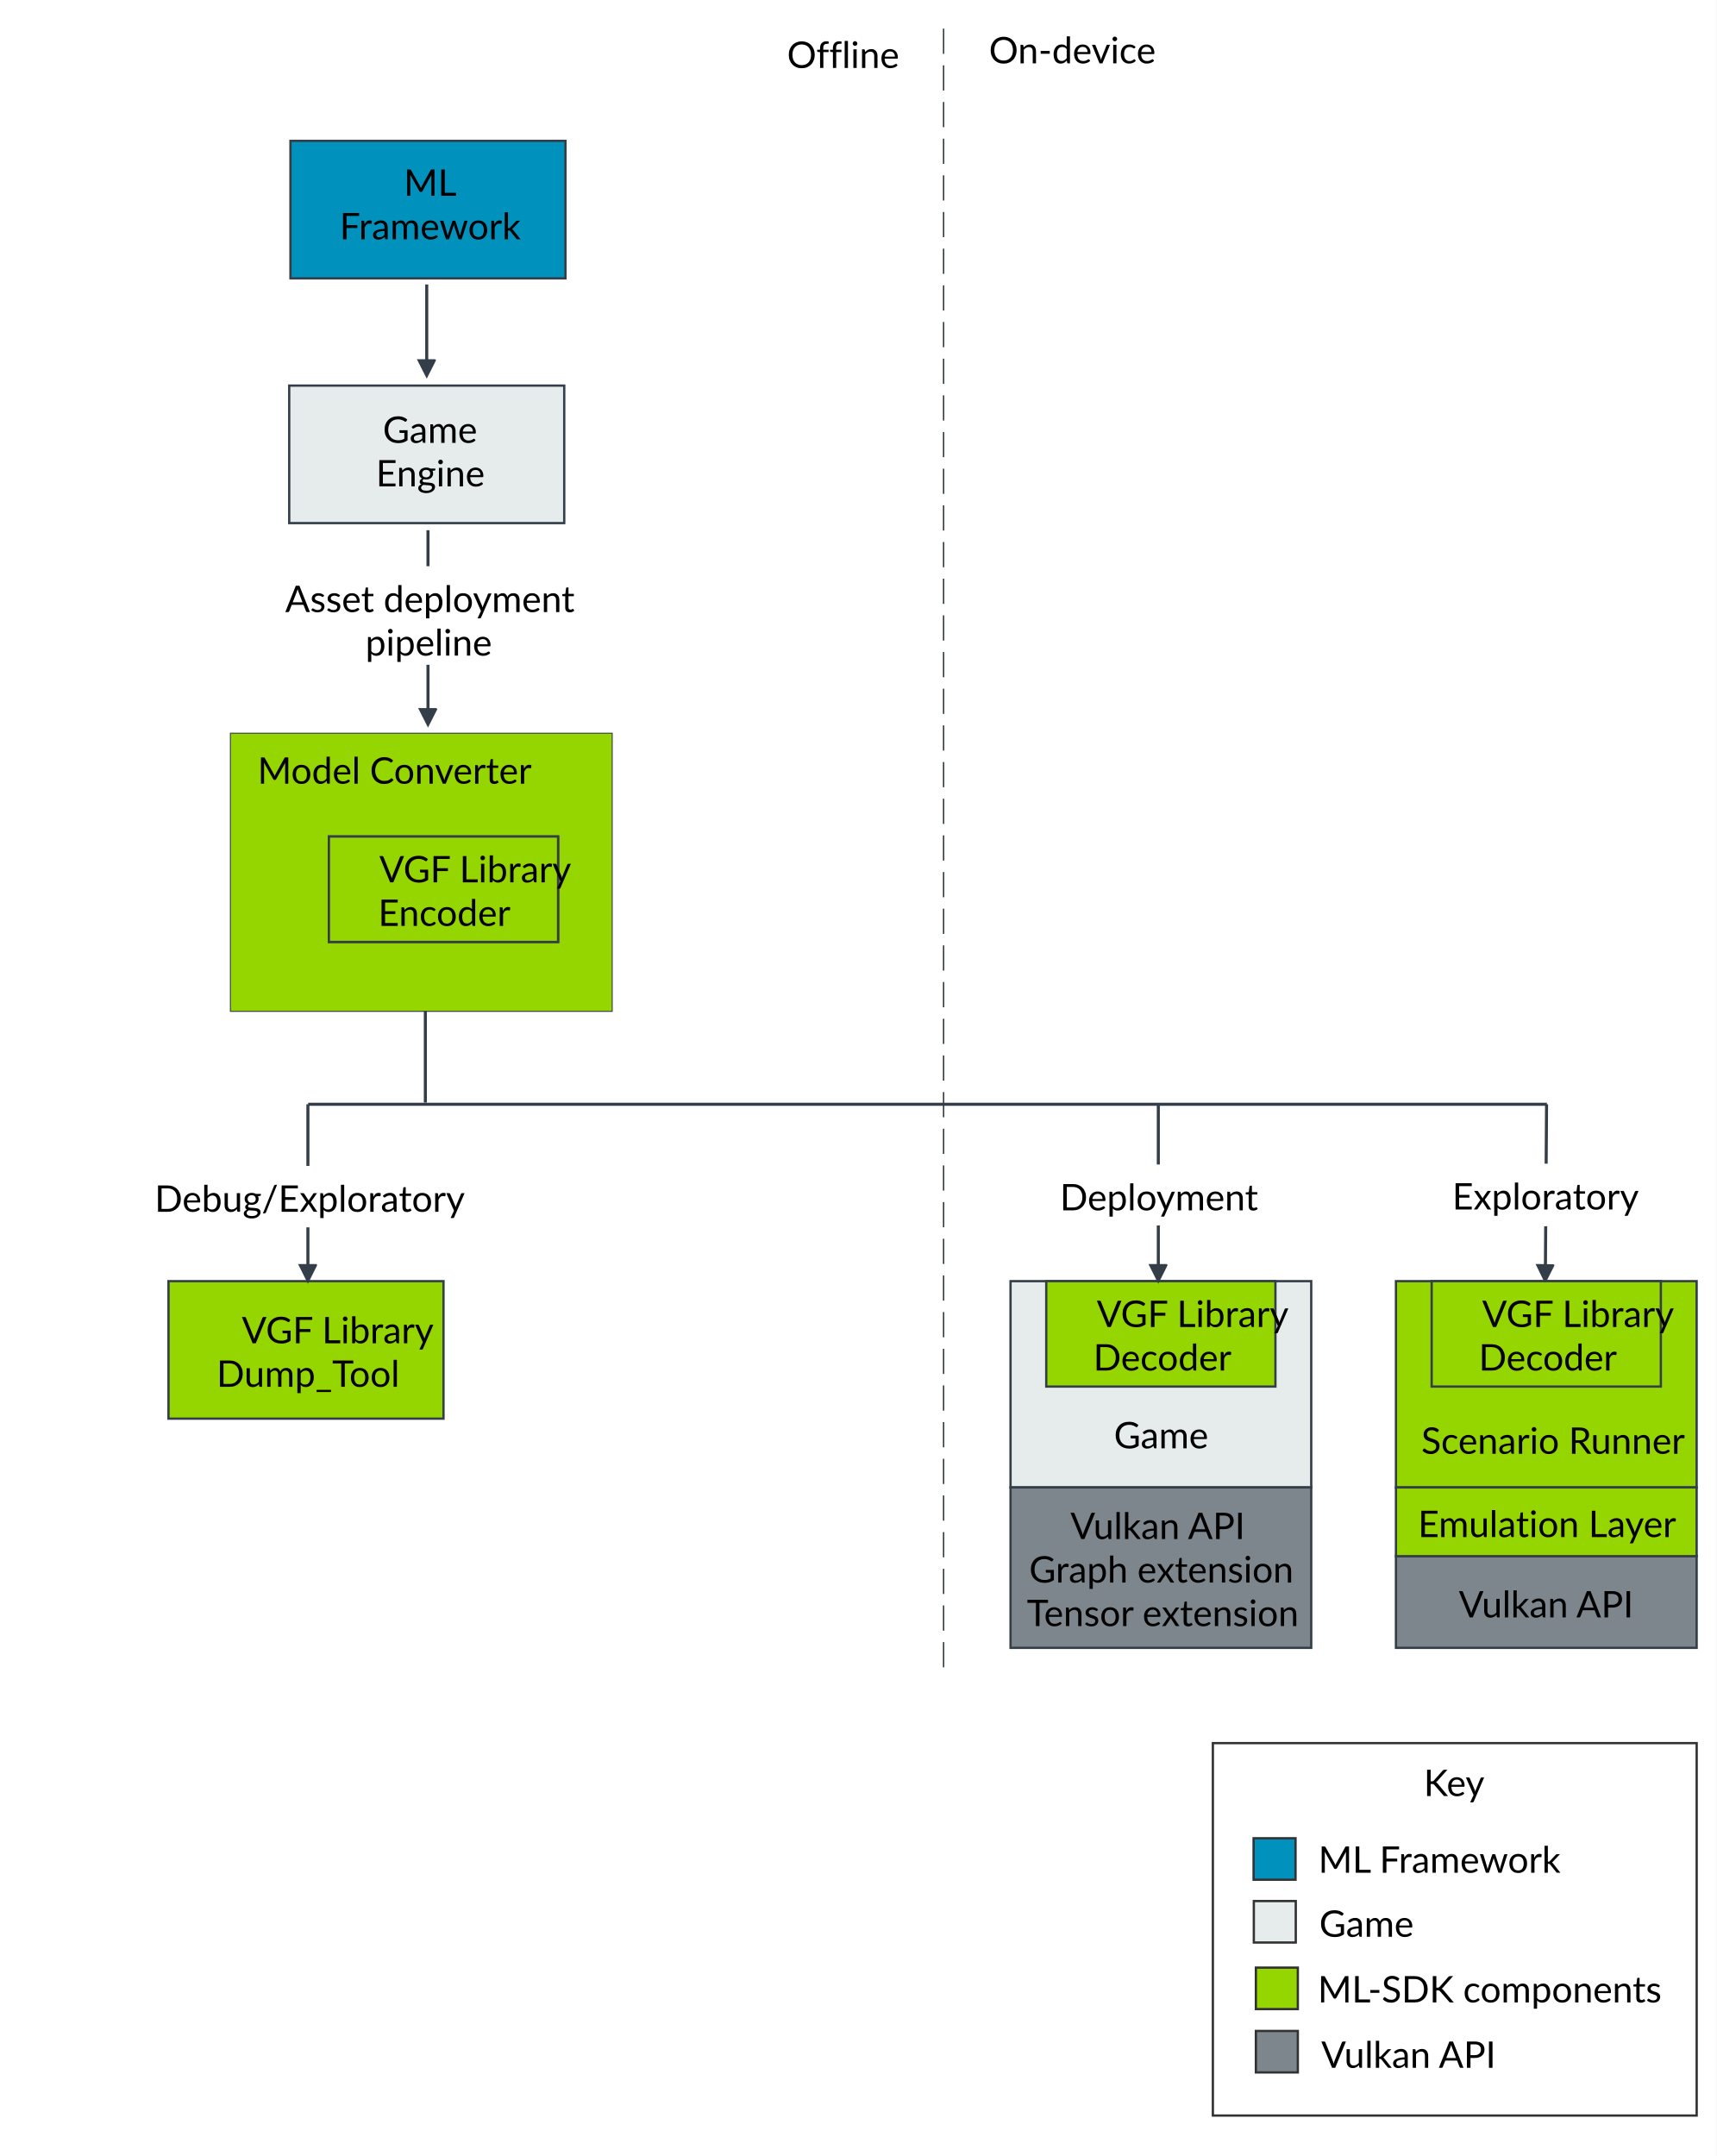
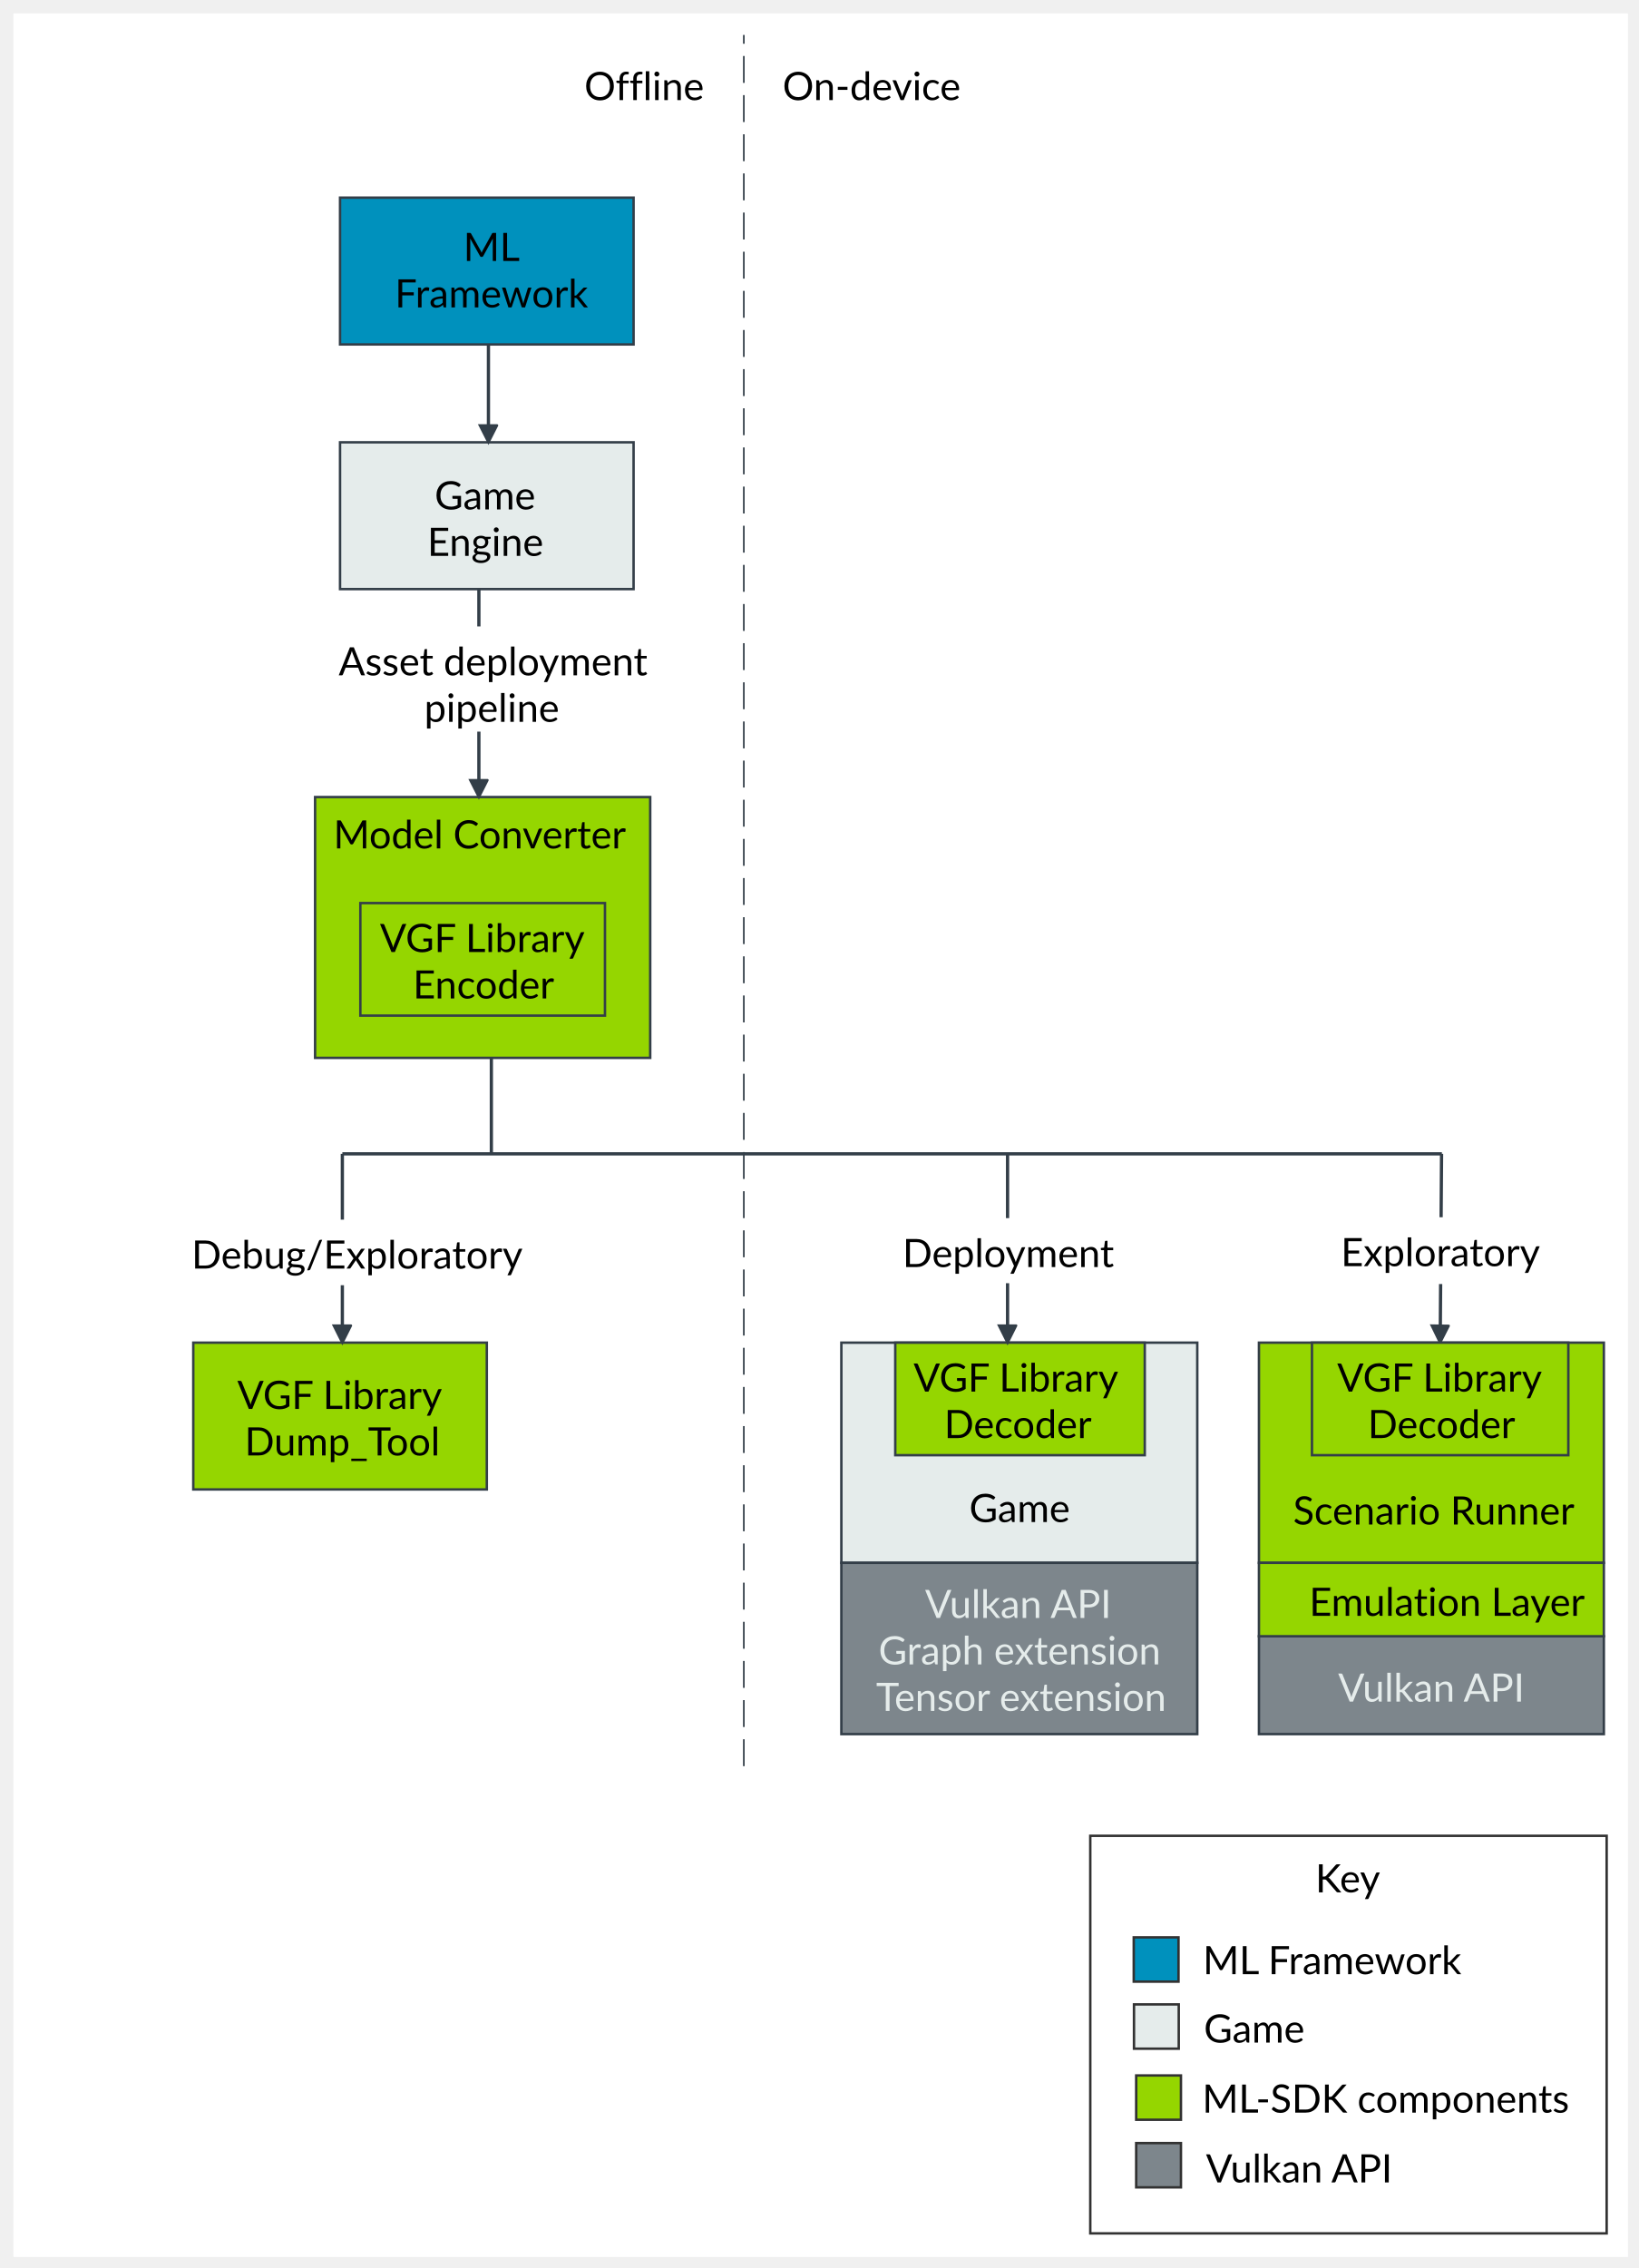
- <svg xmlns="http://www.w3.org/2000/svg" width="749" height="940.711" viewBox="0 0 749 940.711" version="1.1" id="svg488">
-   <defs id="defs263" />
-   <g id="page1" transform="translate(0,-116.2895)">
-     <rect width="749" fill="#ffffff" height="940.711" x="0" y="116.289" id="rect265" style="stroke-width:0.943" />
-     <path fill="#95d600" id="shape1" stroke-width="0.448" fill-rule="nonzero" stroke="#333e48" d="M 100.54,436.212 H 267.121 V 557.559 H 100.54 Z" />
-     <path fill="#e5eceb" id="shape12" stroke-width="1" fill-rule="nonzero" stroke="#333e48" d="m 126.194,284.532 h 120 v 60 h -120 z" />
-     <path fill="#0091bd" id="shape13" stroke-width="1" fill-rule="nonzero" stroke="#333e48" d="m 126.737,177.751 h 120 v 60 h -120 z" />
-     <path fill="#d5e8d4" id="shape14" transform="translate(143.512,481.283)" stroke-width="1" fill-rule="nonzero" stroke="#333e48" d="M 0,0 H 100 V 46 H 0 Z" />
-     <path fill="#e5eceb" id="shape15" transform="translate(440.9334,675.283)" stroke-width="1" fill-rule="nonzero" stroke="#333e48" d="M 0,0 H 131.2 V 90 H 0 Z" />
-     <path fill="#95d600" id="shape16" transform="translate(456.512,675.283)" stroke-width="1" fill-rule="nonzero" stroke="#333e48" d="M 0,0 H 100 V 46 H 0 Z" />
-     <path fill="#95d600" id="shape17" transform="translate(609.0983,675.283)" stroke-width="1" fill-rule="nonzero" stroke="#333e48" d="M 0,0 H 131.2 V 90 H 0 Z" />
-     <path fill="#7d868c" id="shape18" transform="translate(440.9334,765.283)" stroke-width="1" fill-rule="nonzero" stroke="#333e48" d="M 0,0 H 131.2 V 70 H 0 Z" />
-     <path fill="#7d868c" id="shape19" transform="translate(609.0983,795.283)" stroke-width="1" fill-rule="nonzero" stroke="#333e48" d="M 0,0 H 131.2 V 40 H 0 Z" />
-     <path stroke-dasharray="11, 5" fill="none" id="shape21" stroke-width="0.619" stroke="#333e48" d="M 411.717,843.783 V 655.735 127.511" />
-     <path fill="#95d600" id="shape22" transform="translate(609.0983,765.283)" stroke-width="1" fill-rule="nonzero" stroke="#333e48" d="M 0,0 H 131.2 V 30 H 0 Z" />
-     <path fill="#95d600" id="shape23" transform="translate(73.512,675.283)" stroke-width="1" fill-rule="nonzero" stroke="#333e48" d="M 0,0 H 120 V 60 H 0 Z" />
-     <g id="shape24" transform="translate(142.7962,177.9055)">
-       <text xml:space="preserve" style="font-size:24px;font-family:Lato, 'PingFang SC', 'Mircrosoft YaHei', Arial;fill:#000000" id="text292">
-         <tspan style="font-size:16px" x="33.4" y="23.8" id="tspan288">ML </tspan>
-         <tspan style="font-size:16px" x="5.4" y="42.8" id="tspan290">Framework</tspan>
+ <svg xmlns="http://www.w3.org/2000/svg" viewBox="0 0 670 927" width="670" height="927">
+   <defs />
+   <g id="page1" transform="translate(5.5,5.5)">
+     <rect y="0" width="660" height="917" fill="#ffffff" x="0" />
+     <path id="shape1" fill-rule="nonzero" stroke="#333e48" stroke-width="1" fill="#95d600" transform="translate(123.3111,320.2832)" d="M.0,.0L137.0,.0L137.0,106.6L.0,106.6L.0,.0z" />
+     <path id="shape3" fill-rule="nonzero" stroke="#333e48" stroke-width="1" fill="#e5eceb" transform="translate(133.512,175.283)" d="M.0,.0L120.0,.0L120.0,60.0L.0,60.0L.0,.0z" />
+     <path id="shape4" fill-rule="nonzero" stroke="#333e48" stroke-width="1" fill="#0091bd" transform="translate(133.512,75.284)" d="M.0,.0L120.0,.0L120.0,60.0L.0,60.0L.0,.0z" />
+     <path id="shape5" fill-rule="nonzero" stroke="#333e48" stroke-width="1" fill="#e5eceb" transform="translate(338.4543,543.283)" d="M.0,.0L145.5,.0L145.5,90.0L.0,90.0L.0,.0z" />
+     <path id="shape6" fill-rule="nonzero" stroke="#333e48" stroke-width="1" fill="#95d600" transform="translate(360.4882,543.283)" d="M.0,.0L102.0,.0L102.0,46.0L.0,46.0L.0,.0z" />
+     <path id="shape7" fill-rule="nonzero" stroke="#333e48" stroke-width="1" fill="#95d600" transform="translate(509.1687,543.283)" d="M.0,.0L141.0,.0L141.0,90.0L.0,90.0L.0,.0z" />
+     <path id="shape8" fill-rule="nonzero" stroke="#333e48" stroke-width="1" fill="#7d868c" transform="translate(338.4543,633.283)" d="M.0,.0L145.5,.0L145.5,70.0L.0,70.0L.0,.0z" />
+     <path id="shape9" fill-rule="nonzero" stroke="#333e48" stroke-width="1" fill="#7d868c" transform="translate(509.1687,663.283)" d="M.0,.0L141.0,.0L141.0,40.0L.0,40.0L.0,.0z" />
+     <path id="shape11" stroke="#333e48" stroke-width="0.667" stroke-dasharray="11,5" fill="none" transform="translate(298.583,8.783)" d="M.0,707.6L.0,521.9L.0,.0" />
+     <path id="shape12" fill-rule="nonzero" stroke="#333e48" stroke-width="1" fill="#95d600" transform="translate(509.1687,633.283)" d="M.0,.0L141.0,.0L141.0,30.0L.0,30.0L.0,.0z" />
+     <path id="shape13" fill-rule="nonzero" stroke="#333e48" stroke-width="1" fill="#95d600" transform="translate(73.512,543.283)" d="M.0,.0L120.0,.0L120.0,60.0L.0,60.0L.0,.0z" />
+     <g id="shape14" transform="translate(150.5201,77.3542)">
+       <text style="fill:#000000;font-family:Lato,PingFang SC,Mircrosoft YaHei,Arial;font-size:18.00pt" xml:space="preserve">
+         <tspan y="23.8" textLength="26.0" style="font-size:12.00pt" x="33.4">ML </tspan>
+         <tspan y="42.8" textLength="79.0" style="font-size:12.00pt" x="5.4">Framework</tspan>
      </text>
    </g>
-     <g id="shape25" transform="translate(142.65,285.5191)">
-       <text xml:space="preserve" style="font-size:24px;font-family:Lato, 'PingFang SC', 'Mircrosoft YaHei', Arial;fill:#000000" id="text299">
-         <tspan style="font-size:16px" x="24.4" y="24" id="tspan295">Game </tspan>
-         <tspan style="font-size:16px" x="21.4" y="43" id="tspan297">Engine</tspan>
+     <g id="shape15" transform="translate(147.7951,178.7052)">
+       <text style="fill:#000000;font-family:Lato,PingFang SC,Mircrosoft YaHei,Arial;font-size:18.00pt" xml:space="preserve">
+         <tspan y="24.0" textLength="44.0" style="font-size:12.00pt" x="24.4">Game </tspan>
+         <tspan y="43.0" textLength="47.0" style="font-size:12.00pt" x="21.4">Engine</tspan>
      </text>
    </g>
-     <g id="shape26" transform="translate(186.1981,240.4115)">
-       <path fill="none" stroke-width="1.333" stroke="#333e48" d="M 0,0 V 33.1" id="path302" />
-       <path stroke-linecap="round" fill="#333e48" stroke-width="1" stroke="#333e48" d="M 3.5,33.1 0,40 -3.5,33.1 h 7" id="path304" />
+     <g id="shape16" transform="translate(194.178,135.284)">
+       <path stroke="#333e48" stroke-width="1.333" fill="none" d="M.0,.0L.0,33.1" />
+       <path stroke="#333e48" stroke-width="1" stroke-linecap="round" fill="#333e48" d="M3.5,33.1L.0,40.0L-3.5,33.1L3.5,33.1" />
    </g>
-     <g id="group27" transform="translate(116.5486,347.6416)">
-       <g id="shape28" transform="translate(70.2008)">
-         <path fill="none" stroke-width="1.333" stroke="#333e48" d="M 0,0 V 78.1" id="path307" />
-         <path stroke-linecap="round" fill="#333e48" stroke-width="1" stroke="#333e48" d="M 3.5,78.1 0,85 -3.5,78.1 h 7" id="path309" />
+     <g id="shape17" transform="translate(123.3111,321.2833)">
+       <text style="fill:#000000;font-family:Lato,PingFang SC,Mircrosoft YaHei,Arial;font-size:18.00pt" xml:space="preserve">
+         <tspan y="20.0" textLength="122.0" style="font-size:12.00pt" x="7.5">Model Converter </tspan>
+       </text>
+     </g>
+     <g id="shape18" transform="translate(141.815,363.614)">
+       <path fill-rule="nonzero" stroke="#333e48" stroke-width="1" fill="#95d600" d="M.0,.0L100.0,.0L100.0,46.0L.0,46.0L.0,.0z" />
+       <text style="fill:#000000;font-family:Lato,PingFang SC,Mircrosoft YaHei,Arial;font-size:18.00pt" xml:space="preserve">
+         <tspan y="20.0" textLength="84.0" style="font-size:12.00pt" x="8.0">VGF Library</tspan>
+         <tspan y="39.0" textLength="57.0" style="font-size:12.00pt" x="21.5">Encoder</tspan>
+       </text>
+     </g>
+     <path id="shape19" stroke="#333e48" stroke-width="1.333" fill="none" transform="translate(134.457,466.11)" d="M.0,.0L449.5,.0" />
+     <g id="group20" transform="translate(347.3583,466.1104)">
+       <g id="shape21" transform="translate(59.0392,-0)">
+         <path stroke="#333e48" stroke-width="1.333" fill="none" d="M.0,.0L.0,70.2" />
+         <path stroke="#333e48" stroke-width="1" stroke-linecap="round" fill="#333e48" d="M3.5,70.2L.0,77.2L-3.5,70.2L3.5,70.2" />
      </g>
-       <g id="shape29" transform="translate(0,15.7007)">
-         <path fill="#ffffff" fill-rule="nonzero" d="M 0,0 H 140.7 V 43 H 0 Z" id="path312" />
-         <text xml:space="preserve" style="font-size:24px;font-family:Lato, 'PingFang SC', 'Mircrosoft YaHei', Arial;fill:#000000" id="text318">
-           <tspan style="font-size:16px" x="7.9" y="20" id="tspan314">Asset deployment </tspan>
-           <tspan style="font-size:16px" x="42.9" y="39" id="tspan316">pipeline</tspan>
+       <g id="shape22" transform="translate(-7,26.2756)">
+         <path fill-rule="nonzero" fill="#ffffff" d="M.0,.0L132.3,.0L132.3,26.6L.0,26.6L.0,.0z" />
+         <text style="fill:#000000;font-family:Lato,PingFang SC,Mircrosoft YaHei,Arial;font-size:18.00pt" xml:space="preserve">
+           <tspan y="20.0" textLength="86.0" style="font-size:12.00pt" x="23.1">Deployment</tspan>
        </text>
      </g>
    </g>
-     <g id="shape30" transform="translate(104.8937,438.2313)">
-       <text xml:space="preserve" style="font-size:24px;font-family:Lato, 'PingFang SC', 'Mircrosoft YaHei', Arial;fill:#000000" id="text324">
-         <tspan style="font-size:16px" x="7.5" y="20" id="tspan322">Model Converter </tspan>
-       </text>
-     </g>
-     <g id="shape34" transform="translate(143.512,481.283)">
-       <path fill="#95d600" stroke-width="1" fill-rule="nonzero" stroke="#333e48" d="M 0,0 H 100 V 46 H 0 Z" id="path342" />
-       <text xml:space="preserve" style="font-size:24px;font-family:Lato, 'PingFang SC', 'Mircrosoft YaHei', Arial;fill:#000000" id="text348">
-         <tspan style="font-size:16px" x="22" y="20" id="tspan344">VGF Library</tspan>
-         <tspan style="font-size:16px" x="21.5" y="39" id="tspan346">Encoder</tspan>
-       </text>
-     </g>
-     <path fill="none" id="shape35" transform="translate(134.457,598.11)" stroke-width="1.333" stroke="#333e48" d="M 0,0 H 540.5" />
-     <path fill="none" id="shape36" transform="translate(185.592,557.283)" stroke-width="1.333" stroke="#333e48" d="M 0,0 V 40.1" />
-     <g id="group37" transform="translate(61.2837,598.1104)">
-       <g id="shape38" transform="translate(73.0652)">
-         <path fill="none" stroke-width="1.333" stroke="#333e48" d="M 0,0 V 70.2" id="path353" />
-         <path stroke-linecap="round" fill="#333e48" stroke-width="1" stroke="#333e48" d="m 3.5,70.2 -3.5,7 -3.5,-7 h 7" id="path355" />
+     <g id="group23" transform="translate(529.8503,466.1104)">
+       <g id="shape24" transform="translate(53.9683,0)">
+         <path stroke="#333e48" stroke-width="1.333" fill="none" d="M.0,.0L-0.5,70.2" />
+         <path stroke="#333e48" stroke-width="1" stroke-linecap="round" fill="#333e48" d="M2.9,70.3L-0.6,77.2L-4.0,70.2L2.9,70.3" />
      </g>
-       <g id="shape39" transform="translate(0,26.8977)">
-         <path fill="#ffffff" fill-rule="nonzero" d="M 0,0 H 146.5 V 26.8 H 0 Z" id="path358" />
-         <text xml:space="preserve" style="font-size:24px;font-family:Lato, 'PingFang SC', 'Mircrosoft YaHei', Arial;fill:#000000" id="text362">
-           <tspan style="font-size:16px" x="6.2" y="20" id="tspan360">Debug/Exploratory</tspan>
+       <g id="shape25" transform="translate(0,25.9134)">
+         <path fill-rule="nonzero" fill="#ffffff" d="M.0,.0L107.7,.0L107.7,27.3L.0,27.3L.0,.0z" />
+         <text style="fill:#000000;font-family:Lato,PingFang SC,Mircrosoft YaHei,Arial;font-size:18.00pt" xml:space="preserve">
+           <tspan y="20.0" textLength="82.0" style="font-size:12.00pt" x="12.8">Exploratory</tspan>
        </text>
      </g>
    </g>
-     <g id="group40" transform="translate(446.3703,598.1104)">
-       <g id="shape41" transform="translate(59.0394)">
-         <path fill="none" stroke-width="1.333" stroke="#333e48" d="M 0,0 V 70.2" id="path366" />
-         <path stroke-linecap="round" fill="#333e48" stroke-width="1" stroke="#333e48" d="m 3.5,70.2 -3.5,7 -3.5,-7 h 7" id="path368" />
-       </g>
-       <g id="shape42" transform="translate(-7,26.2756)">
-         <path fill="#ffffff" fill-rule="nonzero" d="M 0,0 H 132.3 V 26.6 H 0 Z" id="path371" />
-         <text xml:space="preserve" style="font-size:24px;font-family:Lato, 'PingFang SC', 'Mircrosoft YaHei', Arial;fill:#000000" id="text375">
-           <tspan style="font-size:16px" x="23.1" y="20" id="tspan373">Deployment</tspan>
+     <g id="shape26" transform="translate(83.9057,550.3854)">
+       <text style="fill:#000000;font-family:Lato,PingFang SC,Mircrosoft YaHei,Arial;font-size:18.00pt" xml:space="preserve">
+         <tspan y="20.0" textLength="84.0" style="font-size:12.00pt" x="7.6">VGF Library</tspan>
+         <tspan y="39.0" textLength="78.0" style="font-size:12.00pt" x="10.6">Dump_Tool</tspan>
+       </text>
+     </g>
+     <g id="shape27" transform="translate(363.3707,543.284)">
+       <text style="fill:#000000;font-family:Lato,PingFang SC,Mircrosoft YaHei,Arial;font-size:18.00pt" xml:space="preserve">
+         <tspan y="20.0" textLength="84.0" style="font-size:12.00pt" x="4.6">VGF Library</tspan>
+         <tspan y="39.0" textLength="59.0" style="font-size:12.00pt" x="17.1">Decoder</tspan>
+       </text>
+     </g>
+     <g id="shape28" transform="translate(378.1341,596.61)">
+       <text style="fill:#000000;font-family:Lato,PingFang SC,Mircrosoft YaHei,Arial;font-size:18.00pt" xml:space="preserve">
+         <tspan y="20.0" textLength="41.0" style="font-size:12.00pt" x="12.6">Game</tspan>
+       </text>
+     </g>
+     <g id="shape29" transform="translate(333.1575,635.7987)">
+       <text style="fill:#e5eceb;font-family:Lato,PingFang SC,Mircrosoft YaHei,Arial;font-size:18.00pt" xml:space="preserve">
+         <tspan y="20.0" textLength="77.0" style="font-size:12.00pt" x="39.5">Vulkan API</tspan>
+         <tspan y="39.0" textLength="115.0" style="font-size:12.00pt" x="20.5">Graph extension</tspan>
+         <tspan y="58.0" textLength="117.0" style="font-size:12.00pt" x="19.5">Tensor extension</tspan>
+       </text>
+     </g>
+     <path id="shape30" fill-rule="nonzero" stroke="#333e48" stroke-width="1" fill="#95d600" transform="translate(530.8429,543.283)" d="M.0,.0L104.8,.0L104.8,46.0L.0,46.0L.0,.0z" />
+     <g id="shape31" transform="translate(535.8502,543.283)">
+       <text style="fill:#000000;font-family:Lato,PingFang SC,Mircrosoft YaHei,Arial;font-size:18.00pt" xml:space="preserve">
+         <tspan y="20.0" textLength="84.0" style="font-size:12.00pt" x="5.3">VGF Library</tspan>
+         <tspan y="39.0" textLength="59.0" style="font-size:12.00pt" x="17.8">Decoder</tspan>
+       </text>
+     </g>
+     <g id="shape32" transform="translate(513.927,597.6098)">
+       <text style="fill:#000000;font-family:Lato,PingFang SC,Mircrosoft YaHei,Arial;font-size:18.00pt" xml:space="preserve">
+         <tspan y="20.0" textLength="113.0" style="font-size:12.00pt" x="9.2">Scenario Runner</tspan>
+       </text>
+     </g>
+     <g id="shape33" transform="translate(524.9192,634.9444)">
+       <text style="fill:#000000;font-family:Lato,PingFang SC,Mircrosoft YaHei,Arial;font-size:18.00pt" xml:space="preserve">
+         <tspan y="20.0" textLength="112.0" style="font-size:12.00pt" x="4.8">Emulation Layer</tspan>
+       </text>
+     </g>
+     <g id="shape34" transform="translate(513.927,669.9995)">
+       <text style="fill:#e5eceb;font-family:Lato,PingFang SC,Mircrosoft YaHei,Arial;font-size:18.00pt" xml:space="preserve">
+         <tspan y="20.0" textLength="77.0" style="font-size:12.00pt" x="27.6">Vulkan API</tspan>
+       </text>
+     </g>
+     <g id="shape35" transform="translate(525.1227,744.8504)">
+       <text style="fill:#000000;font-family:Lato,PingFang SC,Mircrosoft YaHei,Arial;font-size:18.00pt" xml:space="preserve">
+         <tspan y="23.1" textLength="27.0" style="font-size:12.00pt" x="7.1">Key</tspan>
+       </text>
+     </g>
+     <path id="shape36" stroke="#323232" stroke-width="1" fill="none" transform="translate(440.213,744.8502)" d="M.0,.0L211.1,.0L211.1,162.5L.0,162.5L.0,.0z" />
+     <path id="shape37" fill-rule="nonzero" stroke="#323232" stroke-width="1" fill="#e5eceb" transform="translate(458.0847,813.7572)" d="M.0,.0L18.3,.0L18.3,18.1L.0,18.1L.0,.0z" />
+     <g id="shape38" transform="translate(482.3535,813.7572)">
+       <text style="fill:#000000;font-family:Lato,PingFang SC,Mircrosoft YaHei,Arial;font-size:18.00pt" xml:space="preserve">
+         <tspan y="15.6" textLength="41.0" style="font-size:12.00pt" x="4.3">Game</tspan>
+       </text>
+     </g>
+     <g id="group39" transform="translate(457.5373,778.0877)">
+       <g id="shape40" transform="translate(24.5955,1.9212)">
+         <text style="fill:#000000;font-family:Lato,PingFang SC,Mircrosoft YaHei,Arial;font-size:18.00pt" xml:space="preserve">
+           <tspan y="21.4" textLength="105.0" style="font-size:12.00pt" x="4.1">ML Framework</tspan>
        </text>
      </g>
    </g>
-     <g id="group43" transform="translate(620.8503,598.1104)">
-       <g id="shape44" transform="translate(53.9685)">
-         <path fill="none" stroke-width="1.333" stroke="#333e48" d="M 0,0 -0.5,70.2" id="path379" />
-         <path stroke-linecap="round" fill="#333e48" stroke-width="1" stroke="#333e48" d="m 2.9,70.3 -3.5,6.9 -3.4,-7 6.9,0.1" id="path381" />
-       </g>
-       <g id="shape45" transform="translate(0,25.9134)">
-         <path fill="#ffffff" fill-rule="nonzero" d="M 0,0 H 107.7 V 27.3 H 0 Z" id="path384" />
-         <text xml:space="preserve" style="font-size:24px;font-family:Lato, 'PingFang SC', 'Mircrosoft YaHei', Arial;fill:#000000" id="text388">
-           <tspan style="font-size:16px" x="12.8" y="20" id="tspan386">Exploratory</tspan>
+     <path id="shape41" fill-rule="nonzero" stroke="#323232" stroke-width="1" fill="#0091bd" transform="translate(457.9837,786.3542)" d="M.0,.0L18.3,.0L18.3,18.1L.0,18.1L.0,.0z" />
+     <g id="group42" transform="translate(458.5363,834.5367)">
+       <g id="shape43" transform="translate(23.137,7.84945)">
+         <text style="fill:#000000;font-family:Lato,PingFang SC,Mircrosoft YaHei,Arial;font-size:18.00pt" xml:space="preserve">
+           <tspan y="15.6" textLength="147.0" style="font-size:12.00pt" x="4.3">ML-SDK components</tspan>
        </text>
      </g>
    </g>
-     <g id="shape46" transform="translate(83.9057,682.3854)">
-       <text xml:space="preserve" style="font-size:24px;font-family:Lato, 'PingFang SC', 'Mircrosoft YaHei', Arial;fill:#000000" id="text396">
-         <tspan style="font-size:16px" x="21.6" y="20" id="tspan392">VGF Library</tspan>
-         <tspan style="font-size:16px" x="10.6" y="39" id="tspan394">Dump_Tool</tspan>
-       </text>
-     </g>
-     <g id="shape47" transform="translate(464.6472,675.283)">
-       <text xml:space="preserve" style="font-size:24px;font-family:Lato, 'PingFang SC', 'Mircrosoft YaHei', Arial;fill:#000000" id="text403">
-         <tspan style="font-size:16px" x="13.9" y="20" id="tspan399">VGF Library</tspan>
-         <tspan style="font-size:16px" x="12.4" y="39" id="tspan401">Decoder</tspan>
-       </text>
-     </g>
-     <g id="shape48" transform="translate(473.4531,728.23)">
-       <text xml:space="preserve" style="font-size:24px;font-family:Lato, 'PingFang SC', 'Mircrosoft YaHei', Arial;fill:#000000" id="text408">
-         <tspan style="font-size:16px" x="12.6" y="20" id="tspan406">Game</tspan>
-       </text>
-     </g>
-     <g id="shape49" transform="translate(436.1579,767.7987)">
-       <text xml:space="preserve" style="font-size:24px;font-family:Lato, 'PingFang SC', 'Mircrosoft YaHei', Arial;fill:#000000" id="text417">
-         <tspan style="font-size:16px" x="30.9" y="20" id="tspan411">Vulkan API</tspan>
-         <tspan style="font-size:16px" x="12.9" y="39" id="tspan413">Graph extension</tspan>
-         <tspan style="font-size:16px" x="11.9" y="58" id="tspan415">Tensor extension</tspan>
-       </text>
-     </g>
-     <path fill="#95d600" id="shape50" transform="translate(624.681,675.283)" stroke-width="1" fill-rule="nonzero" stroke="#333e48" d="M 0,0 H 100 V 46 H 0 Z" />
-     <g id="shape51" transform="translate(632.8162,675.283)">
-       <text xml:space="preserve" style="font-size:24px;font-family:Lato, 'PingFang SC', 'Mircrosoft YaHei', Arial;fill:#000000" id="text425">
-         <tspan style="font-size:16px" x="13.9" y="20" id="tspan421">VGF Library</tspan>
-         <tspan style="font-size:16px" x="12.4" y="39" id="tspan423">Decoder</tspan>
-       </text>
-     </g>
-     <g id="shape52" transform="translate(614.9566,730.6098)">
-       <text xml:space="preserve" style="font-size:24px;font-family:Lato, 'PingFang SC', 'Mircrosoft YaHei', Arial;fill:#000000" id="text430">
-         <tspan style="font-size:16px" x="5.2" y="20" id="tspan428">Scenario Runner</tspan>
-       </text>
-     </g>
-     <g id="shape53" transform="translate(613.9192,766.9444)">
-       <text xml:space="preserve" style="font-size:24px;font-family:Lato, 'PingFang SC', 'Mircrosoft YaHei', Arial;fill:#000000" id="text435">
-         <tspan style="font-size:16px" x="4.8" y="20" id="tspan433">Emulation Layer</tspan>
-       </text>
-     </g>
-     <g id="shape54" transform="translate(613.5253,801.9995)">
-       <text xml:space="preserve" style="font-size:24px;font-family:Lato, 'PingFang SC', 'Mircrosoft YaHei', Arial;fill:#000000" id="text440">
-         <tspan style="font-size:16px" x="23" y="20" id="tspan438">Vulkan API</tspan>
-       </text>
-     </g>
-     <g id="shape55" transform="translate(614.1227,876.8504)">
-       <text xml:space="preserve" style="font-size:24px;font-family:Lato, 'PingFang SC', 'Mircrosoft YaHei', Arial;fill:#000000" id="text445">
-         <tspan style="font-size:16px" x="7.1" y="23.1" id="tspan443">Key</tspan>
-       </text>
-     </g>
-     <path fill="none" id="shape56" transform="translate(529.213,876.8502)" stroke-width="1" stroke="#323232" d="M 0,0 H 211.1 V 162.5 H 0 Z" />
-     <path fill="#e5eceb" id="shape57" transform="translate(547.0847,945.7572)" stroke-width="1" fill-rule="nonzero" stroke="#323232" d="M 0,0 H 18.3 V 18.1 H 0 Z" />
-     <g id="shape58" transform="translate(571.3535,945.7572)">
-       <text xml:space="preserve" style="font-size:24px;font-family:Lato, 'PingFang SC', 'Mircrosoft YaHei', Arial;fill:#000000" id="text452">
-         <tspan style="font-size:16px" x="4.3" y="15.6" id="tspan450">Game</tspan>
-       </text>
-     </g>
-     <g id="group59" transform="translate(546.5373,910.0877)">
-       <g id="shape60" transform="translate(24.5955,1.9212)">
-         <text xml:space="preserve" style="font-size:24px;font-family:Lato, 'PingFang SC', 'Mircrosoft YaHei', Arial;fill:#000000" id="text457">
-           <tspan style="font-size:16px" x="4.1" y="21.4" id="tspan455">ML Framework</tspan>
-         </text>
-       </g>
-     </g>
-     <path fill="#0091bd" id="shape61" transform="translate(546.9837,918.3542)" stroke-width="1" fill-rule="nonzero" stroke="#323232" d="M 0,0 H 18.3 V 18.1 H 0 Z" />
-     <g id="group62" transform="translate(547.5363,966.5367)">
-       <g id="shape63" transform="translate(23.137,7.84945)">
-         <text xml:space="preserve" style="font-size:24px;font-family:Lato, 'PingFang SC', 'Mircrosoft YaHei', Arial;fill:#000000" id="text464">
-           <tspan style="font-size:16px" x="4.3" y="15.6" id="tspan462">ML-SDK components</tspan>
-         </text>
-       </g>
-     </g>
-     <path fill="#95d600" id="shape64" transform="translate(547.9837,974.8031)" stroke-width="1" fill-rule="nonzero" stroke="#323232" d="M 0,0 H 18.3 V 18.1 H 0 Z" />
-     <g id="group65" transform="translate(567.6264,1001.012)">
-       <g id="group66" transform="translate(1e-4)">
-         <g id="shape67" transform="translate(4.4714,1.59651)">
-           <text xml:space="preserve" style="font-size:24px;font-family:Lato, 'PingFang SC', 'Mircrosoft YaHei', Arial;fill:#000000" id="text471">
-             <tspan style="font-size:16px" x="4.4" y="15.9" id="tspan469">Vulkan API</tspan>
+     <path id="shape44" fill-rule="nonzero" stroke="#323232" stroke-width="1" fill="#95d600" transform="translate(458.9837,842.8031)" d="M.0,.0L18.3,.0L18.3,18.1L.0,18.1L.0,.0z" />
+     <g id="group45" transform="translate(478.6264,869.0124)">
+       <g id="group46" transform="translate(0.0001,0)">
+         <g id="shape47" transform="translate(4.4714,1.59651)">
+           <text style="fill:#000000;font-family:Lato,PingFang SC,Mircrosoft YaHei,Arial;font-size:18.00pt" xml:space="preserve">
+             <tspan y="15.9" textLength="77.0" style="font-size:12.00pt" x="4.4">Vulkan API</tspan>
          </text>
        </g>
      </g>
    </g>
-     <path fill="#7d868c" id="shape68" transform="translate(547.9837,1002.439)" stroke-width="1" fill-rule="nonzero" stroke="#323232" d="M 0,0 H 18.3 V 18.1 H 0 Z" />
-     <g id="shape69" transform="translate(309.4257,125.7323)">
-       <text xml:space="preserve" style="font-size:24px;font-family:Lato, 'PingFang SC', 'Mircrosoft YaHei', Arial;fill:#000000" id="text479">
-         <tspan style="font-size:16px" x="34" y="20.2" id="tspan477">Offline</tspan>
+     <path id="shape48" fill-rule="nonzero" stroke="#323232" stroke-width="1" fill="#7d868c" transform="translate(458.9837,870.4392)" d="M.0,.0L18.3,.0L18.3,18.1L.0,18.1L.0,.0z" />
+     <g id="shape49" transform="translate(199.3777,15.2121)">
+       <text style="fill:#000000;font-family:Lato,PingFang SC,Mircrosoft YaHei,Arial;font-size:18.00pt" xml:space="preserve">
+         <tspan y="20.2" textLength="49.0" style="font-size:12.00pt" x="34.0">Offline</tspan>
      </text>
    </g>
-     <g id="shape70" transform="translate(427.5117,123.7323)">
-       <text xml:space="preserve" style="font-size:24px;font-family:Lato, 'PingFang SC', 'Mircrosoft YaHei', Arial;fill:#000000" id="text484">
-         <tspan style="font-size:16px" x="4" y="20.2" id="tspan482">On-device</tspan>
+     <g id="shape50" transform="translate(310.4257,15.2121)">
+       <text style="fill:#000000;font-family:Lato,PingFang SC,Mircrosoft YaHei,Arial;font-size:18.00pt" xml:space="preserve">
+         <tspan y="20.2" textLength="72.0" style="font-size:12.00pt" x="4.0">On-device</tspan>
      </text>
    </g>
+     <g id="group51" transform="translate(125.036,235.283)">
+       <g id="shape52" transform="translate(65.2359,-0)">
+         <path stroke="#333e48" stroke-width="1.333" fill="none" d="M.0,.0L.0,78.1" />
+         <path stroke="#333e48" stroke-width="1" stroke-linecap="round" fill="#333e48" d="M3.5,78.1L.0,85.0L-3.5,78.1L3.5,78.1" />
+       </g>
+       <g id="shape53" transform="translate(0,15.252)">
+         <path fill-rule="nonzero" fill="#ffffff" d="M.0,.0L140.7,.0L140.7,43.0L.0,43.0L.0,.0z" />
+         <text style="fill:#000000;font-family:Lato,PingFang SC,Mircrosoft YaHei,Arial;font-size:18.00pt" xml:space="preserve">
+           <tspan y="20.0" textLength="128.0" style="font-size:12.00pt" x="7.9">Asset deployment </tspan>
+           <tspan y="39.0" textLength="55.0" style="font-size:12.00pt" x="42.9">pipeline</tspan>
+         </text>
+       </g>
+     </g>
+     <g id="shape54" transform="translate(134.457,466.11)">
+       <path stroke="#333e48" stroke-width="1.333" fill="none" d="M.0,.0L.0,70.2" />
+       <path stroke="#333e48" stroke-width="1" stroke-linecap="round" fill="#333e48" d="M3.5,70.2L.0,77.2L-3.5,70.2L3.5,70.2" />
+     </g>
+     <g id="group55" transform="translate(66.6147,466.1094)">
+       <g id="shape56" transform="translate(0,26.8977)">
+         <path fill-rule="nonzero" fill="#ffffff" d="M.0,.0L146.5,.0L146.5,26.8L.0,26.8L.0,.0z" />
+         <text style="fill:#000000;font-family:Lato,PingFang SC,Mircrosoft YaHei,Arial;font-size:18.00pt" xml:space="preserve">
+           <tspan y="20.0" textLength="134.0" style="font-size:12.00pt" x="6.2">Debug/Exploratory</tspan>
+         </text>
+       </g>
+     </g>
+     <path id="shape57" stroke="#333e48" stroke-width="1.333" fill="none" transform="translate(195.37,426.845)" d="M.0,.0L.0,39.5" />
  </g>
</svg>
